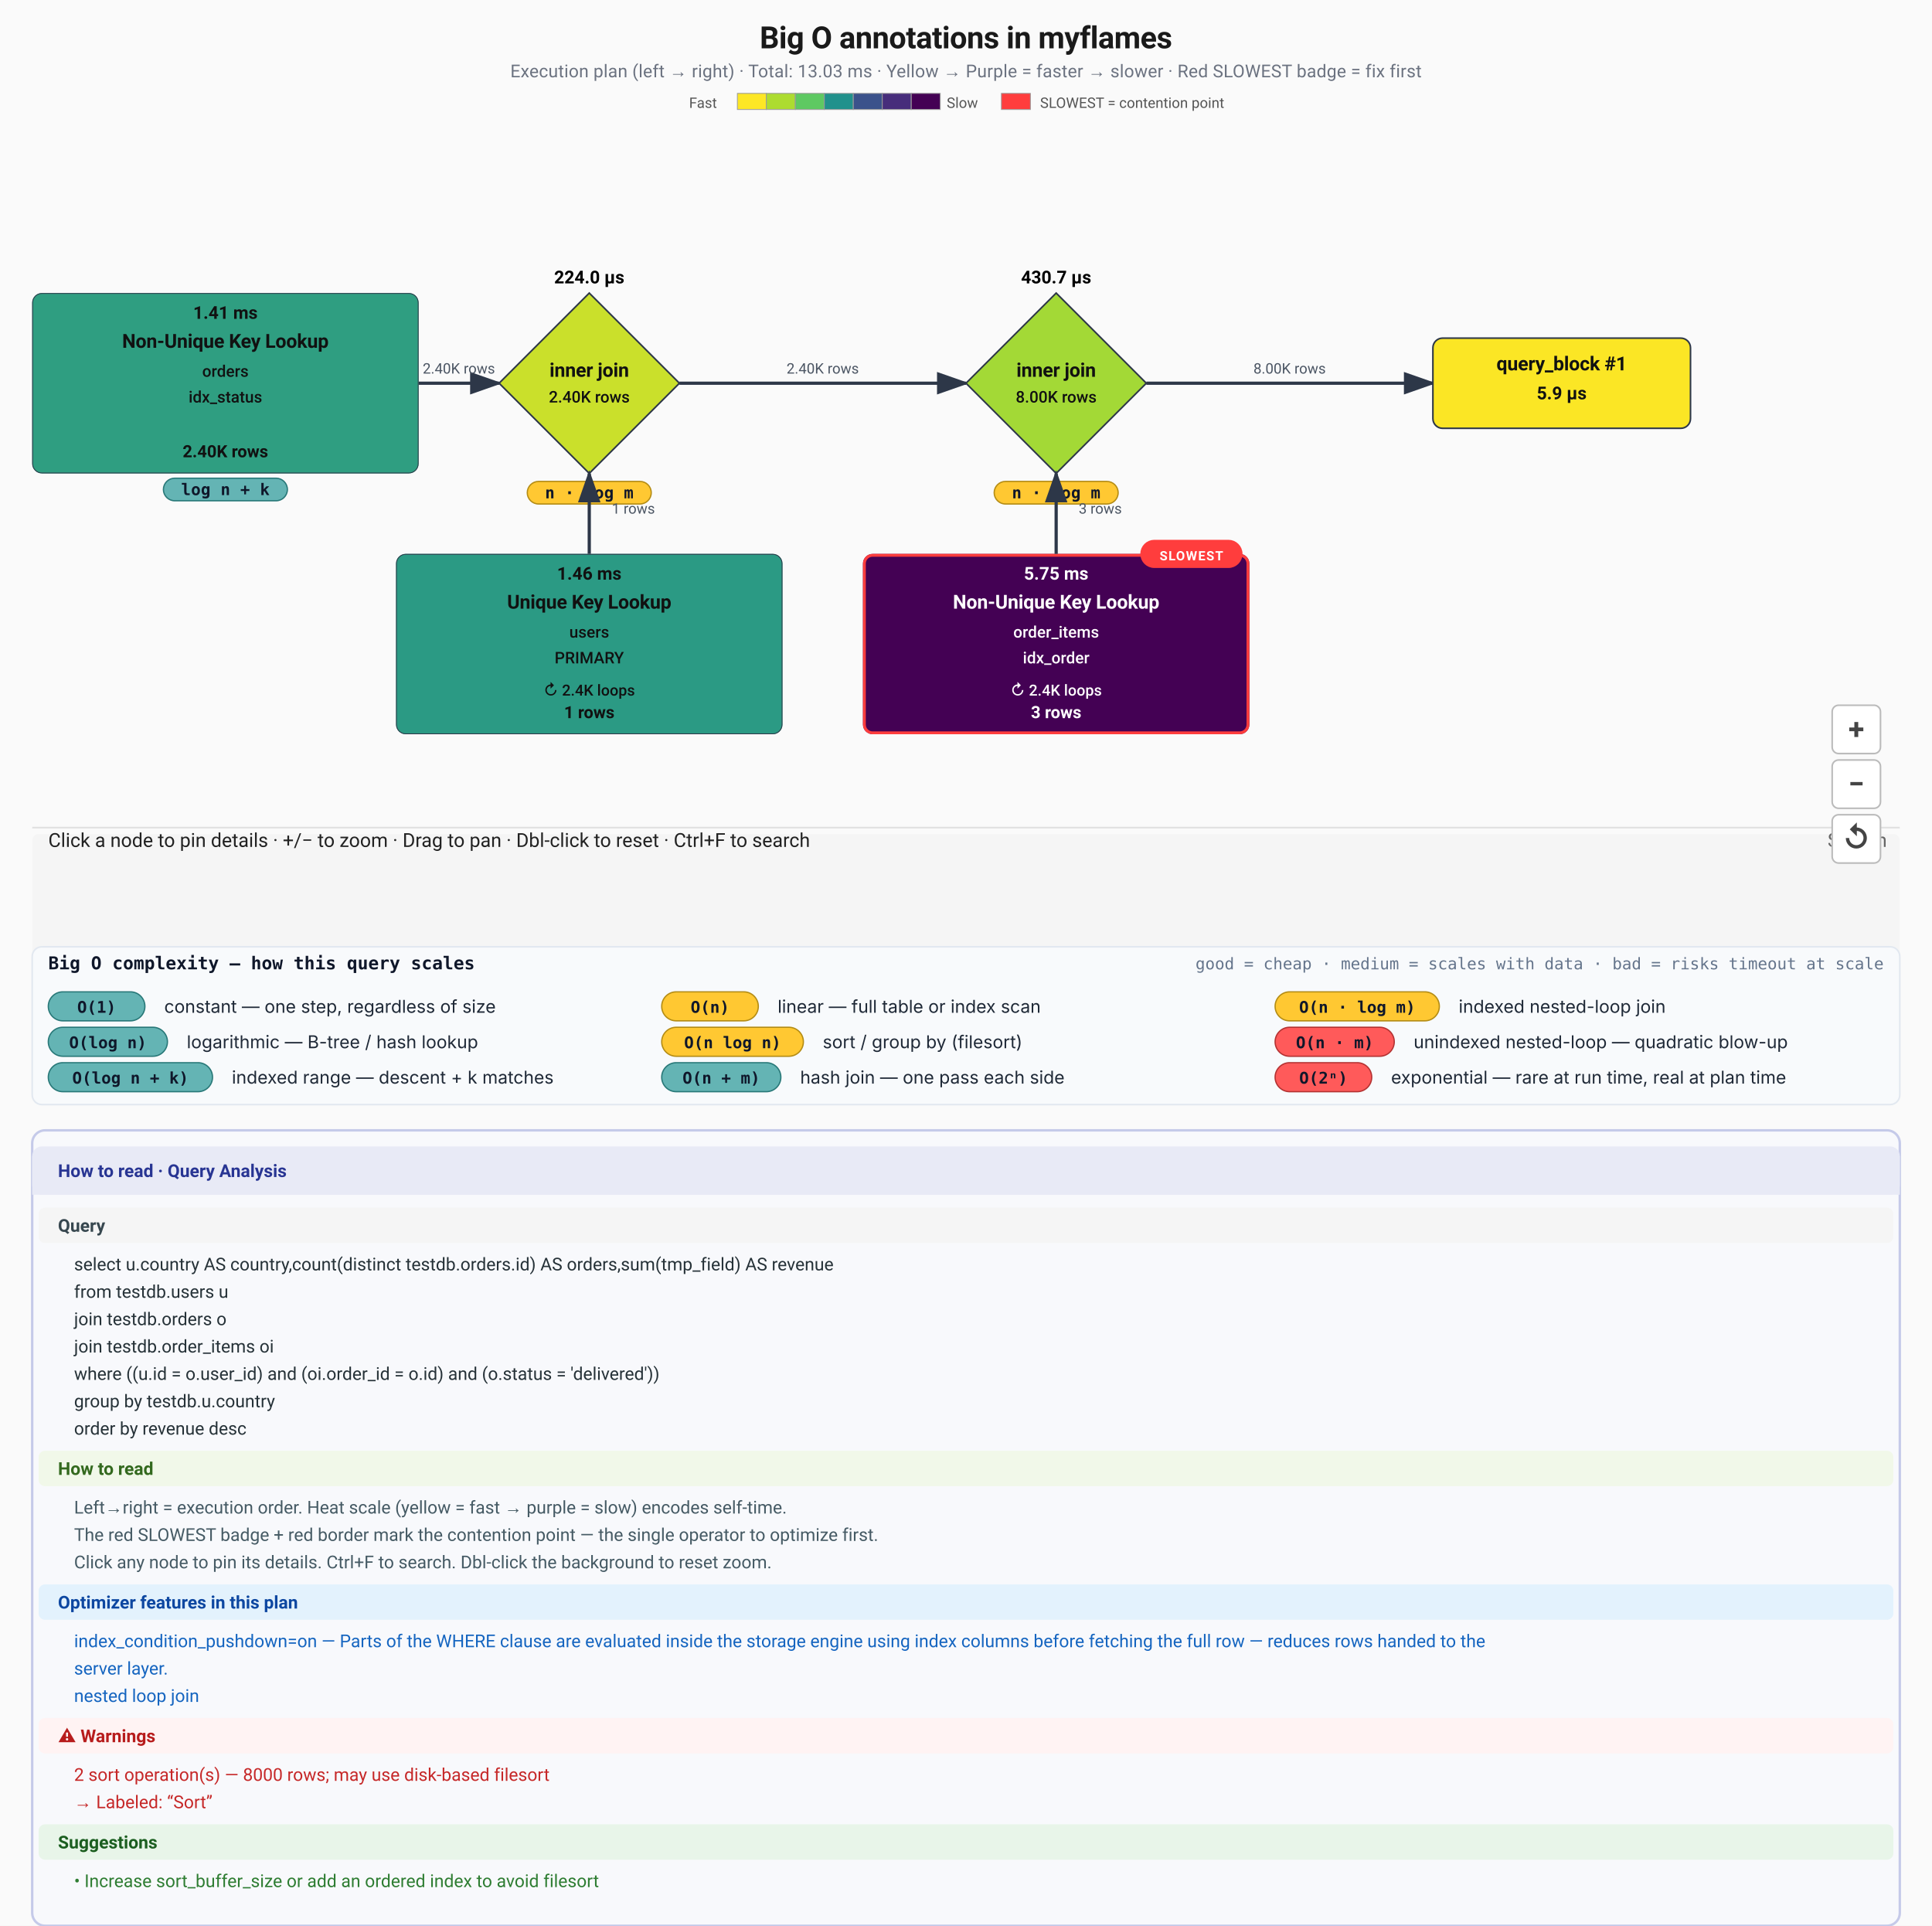
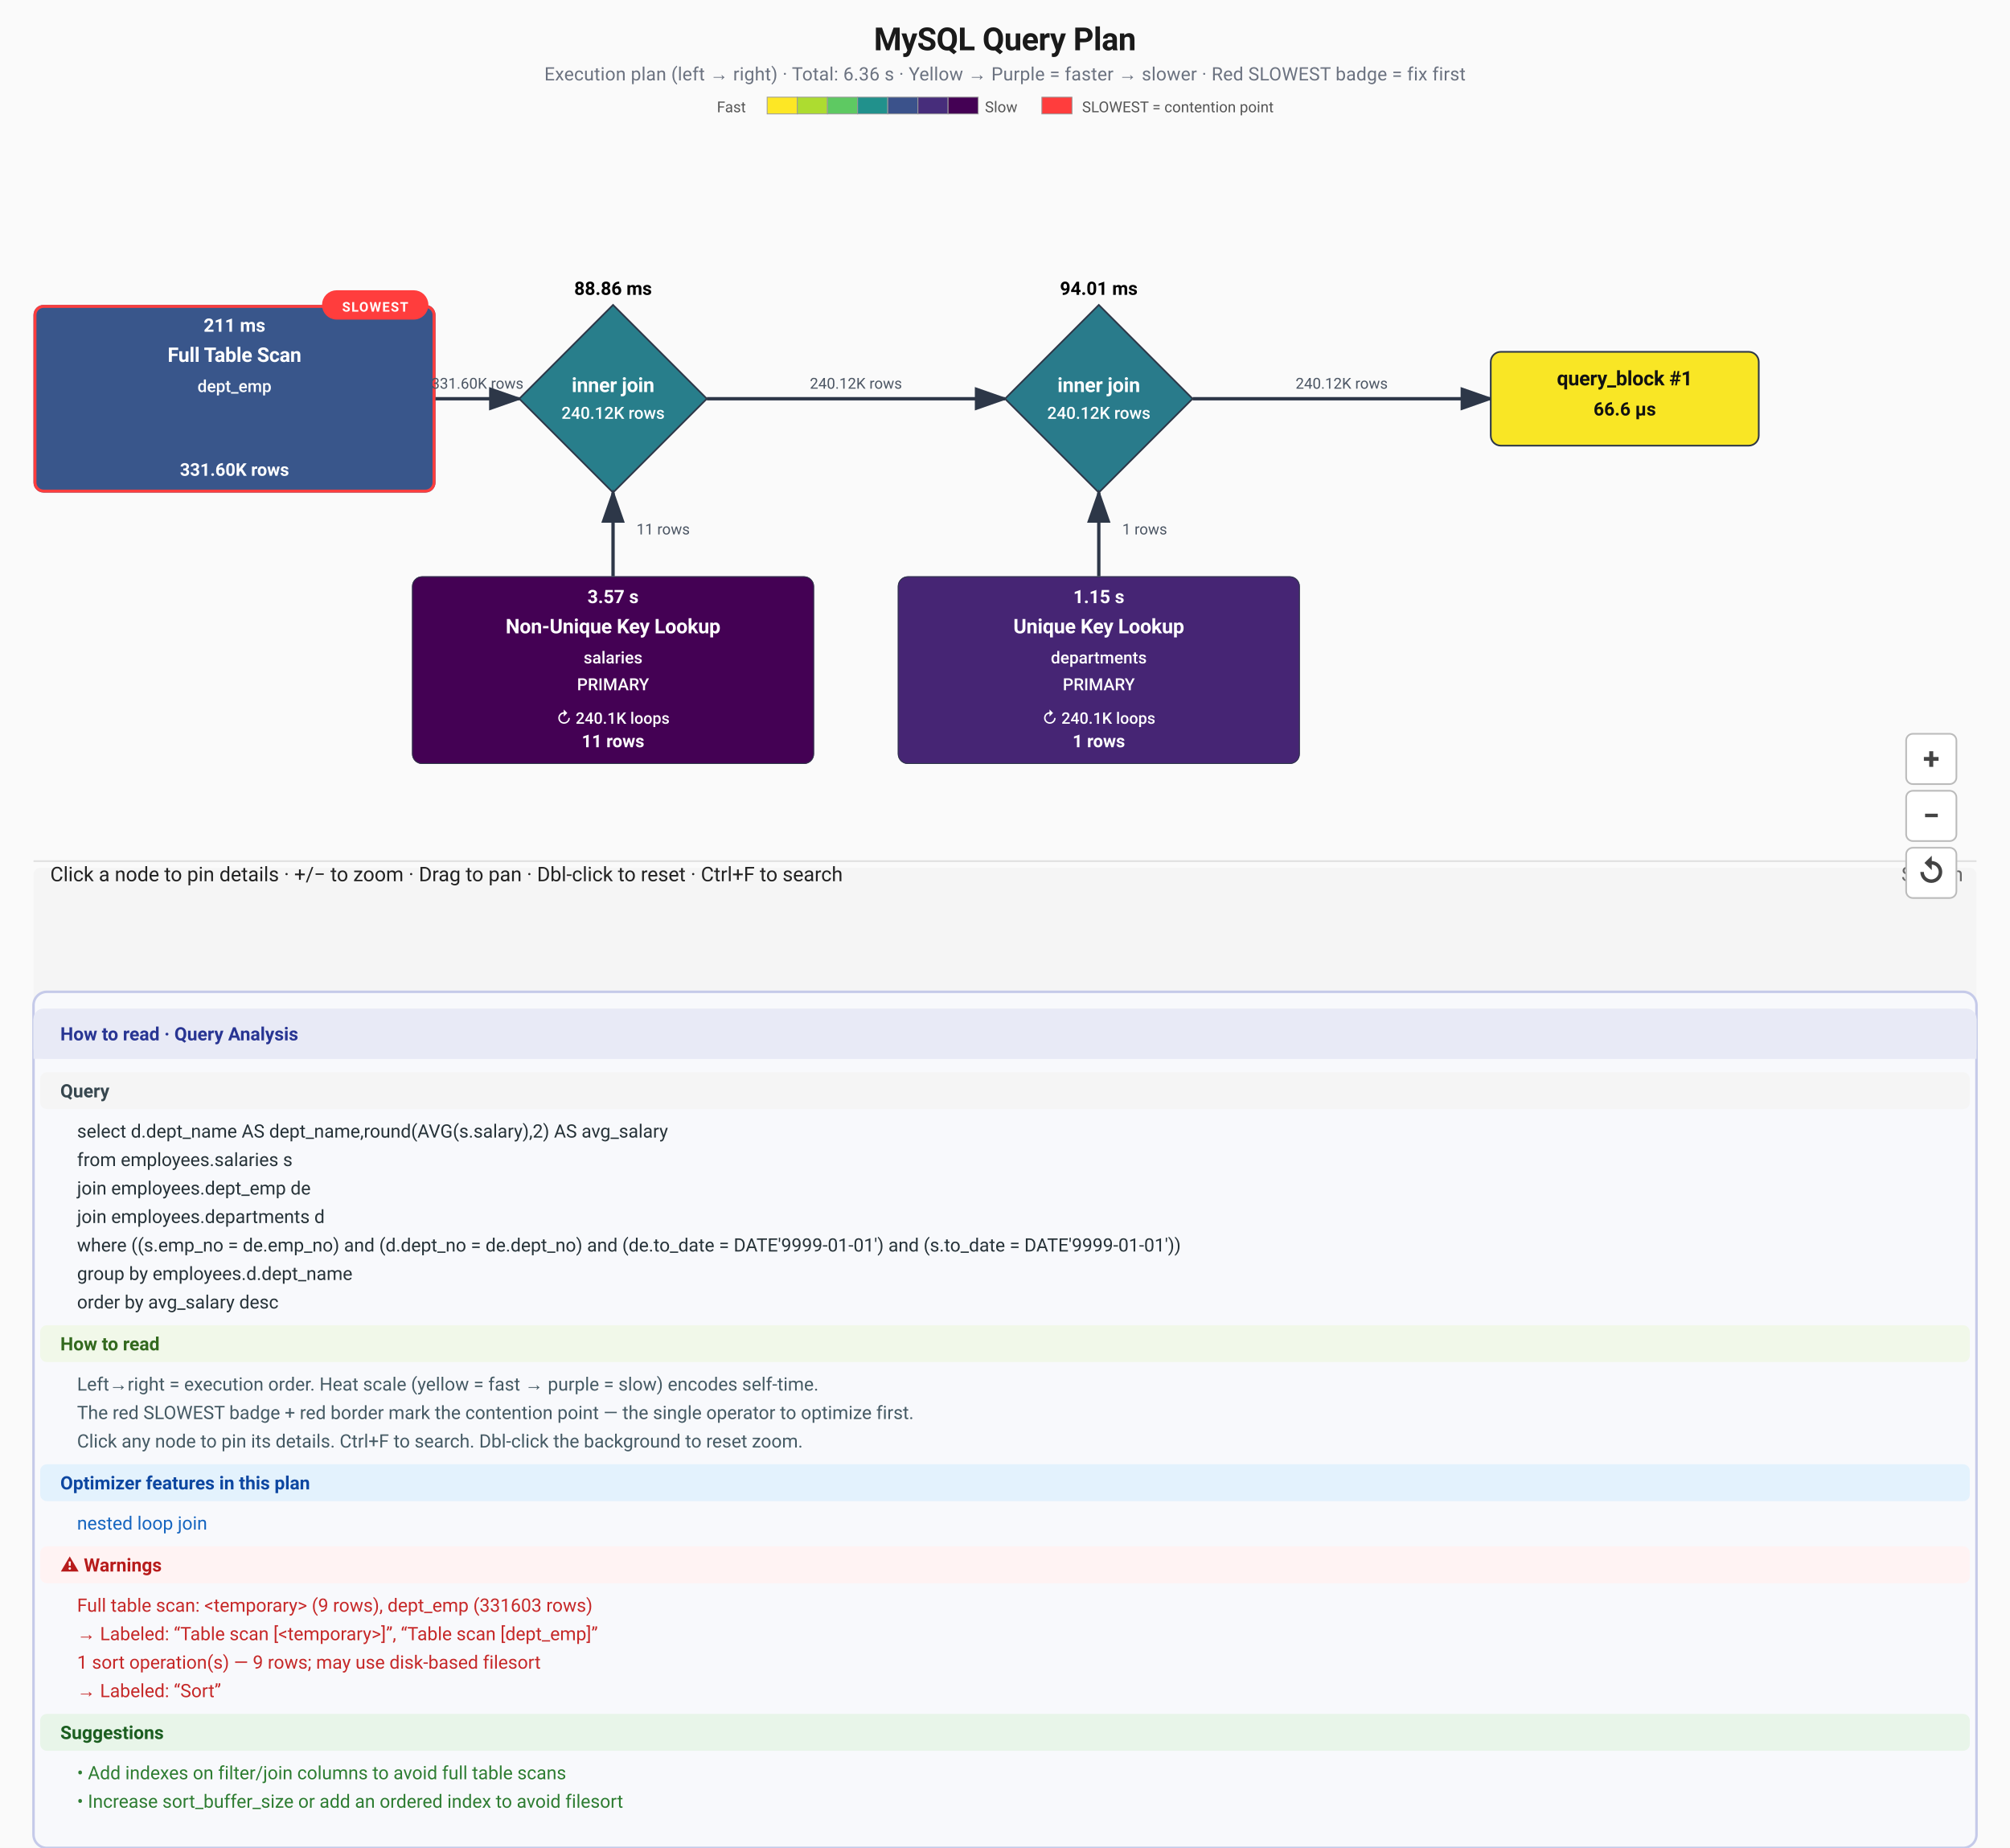
- <svg xmlns="http://www.w3.org/2000/svg" version="1.1" width="1200" height="1196" viewBox="0 0 1200 1196" style="max-width: 100%; height: auto;">
+ <svg xmlns="http://www.w3.org/2000/svg" version="1.1" width="1200" height="1103" viewBox="0 0 1200 1103" style="max-width: 100%; height: auto;">
  <defs>
    <marker id="arrowhead" markerWidth="10" markerHeight="7" refX="9" refY="3.5" orient="auto">
      <polygon points="0 0, 10 3.5, 0 7" fill="#2d3748" />
    </marker>
    <clipPath id="diagram-clip">
      <rect x="0" y="0" width="1200" height="584" />
    </clipPath>
  </defs>
  <style>
  text { font-family: -apple-system, BlinkMacSystemFont, "Segoe UI", Roboto, "Helvetica Neue", Arial, sans-serif; font-size: 11px; -webkit-font-smoothing: antialiased; }
  .title { font-size: 19px; font-weight: 650; letter-spacing: -0.2px; fill: #1a1a1a; }
  .subtitle { font-size: 11px; fill: #6b7280; letter-spacing: 0.1px; }
  .cost { font-size: 11px; font-weight: 600; }
  .node-label { font-weight: 700; font-size: 12px; letter-spacing: -0.1px; }
  .node-sublabel { font-size: 10px; font-weight: 500; }
  .row-count { font-size: 10.5px; font-weight: 600; }
  .arrow-label { font-size: 9px; fill: #4b5563; }
  .legend-label { font-size: 9px; fill: #555; }
  .diagram-node { cursor: pointer; }
  .diagram-node:hover rect, .diagram-node:hover polygon { stroke-width: 2.5; }
  .badge-covering { font-size: 8px; fill: #1b5e20; font-weight: bold; }
-   .complexity-chip { pointer-events: none; }
-   .complexity-chip-text { font-size: 10px; font-weight: 700; fill: #0f172a; letter-spacing: 0.1px; font-family: ui-monospace, SFMono-Regular, Menlo, Monaco, Consolas, monospace; }
  .loops-line { font-size: 9.5px; font-weight: 500; }
  .details-line { font-size: 12px; fill: #222; user-select: text; -webkit-user-select: text; cursor: text; }
  .details-line.dim { fill: #999; }
  #search { font-size: 12px; fill: #666; cursor: pointer; }
  #search:hover { fill: #000; }
  .diagram-node.dim { opacity: 0.25; }
  .diagram-node.hotspot rect, .diagram-node.hotspot polygon { stroke: #ff3d3d; stroke-width: 3.5; }
  .diagram-node.pinned rect, .diagram-node.pinned polygon { stroke: #e600e6 !important; stroke-width: 3; }
  .hotspot-badge rect { fill: #ff3d3d; }
  .hotspot-badge text { fill: #fff; font-size: 8px; font-weight: 700; letter-spacing: 0.6px; }
  .zoom-controls { cursor: pointer; }
  .zoom-btn rect { fill: #fff; stroke: #bbb; stroke-width: 1; rx: 4; }
  .zoom-btn:hover rect { fill: #f0f0f0; stroke: #888; }
  .zoom-btn text { font-size: 18px; font-weight: bold; fill: #444; user-select: none; pointer-events: none; }
  .zoom-btn:hover text { fill: #111; }
</style>
  <rect width="100%" height="100%" fill="#fafafa" />
-   <text x="600.0" y="30" text-anchor="middle" class="title">Big O annotations in myflames</text>
-   <text x="600.0" y="48" text-anchor="middle" class="subtitle">Execution plan (left → right)  ·  Total: 13.03 ms  ·  Yellow → Purple = faster → slower  ·  Red SLOWEST badge = fix first</text>
+   <text x="600.0" y="30" text-anchor="middle" class="title">MySQL Query Plan</text>
+   <text x="600.0" y="48" text-anchor="middle" class="subtitle">Execution plan (left → right)  ·  Total: 6.36 s  ·  Yellow → Purple = faster → slower  ·  Red SLOWEST badge = fix first</text>
  <g id="diagram-legend">
    <text x="428.0" y="67" class="legend-label">Fast</text>
    <rect x="458.0" y="58" width="18" height="10" fill="#fde725" stroke="#999" stroke-width="0.5" />
    <rect x="476.0" y="58" width="18" height="10" fill="#addc30" stroke="#999" stroke-width="0.5" />
    <rect x="494.0" y="58" width="18" height="10" fill="#5ec962" stroke="#999" stroke-width="0.5" />
    <rect x="512.0" y="58" width="18" height="10" fill="#21918c" stroke="#999" stroke-width="0.5" />
    <rect x="530.0" y="58" width="18" height="10" fill="#3b528b" stroke="#999" stroke-width="0.5" />
    <rect x="548.0" y="58" width="18" height="10" fill="#472d7b" stroke="#999" stroke-width="0.5" />
    <rect x="566.0" y="58" width="18" height="10" fill="#440154" stroke="#999" stroke-width="0.5" />
    <text x="588.0" y="67" class="legend-label">Slow</text>
    <rect x="622.0" y="58" width="18" height="10" fill="#ff3d3d" stroke="#999" stroke-width="0.5" />
    <text x="646.0" y="67" class="legend-label">SLOWEST = contention point</text>
  </g>
  <line x1="20" y1="514" x2="1180" y2="514" stroke="#e0e0e0" stroke-width="1" />
  <rect x="20" y="518" width="1160" height="112" fill="#f5f5f5" rx="4" />
  <text id="search" x="1172" y="526" text-anchor="end">Search</text>
  <text id="details-l0" x="30" y="526" text-anchor="start" class="details-line">Click a node to pin details  ·  +/− to zoom  ·  Drag to pan  ·  Dbl-click to reset  ·  Ctrl+F to search</text>
  <text id="details-l1" x="30" y="542" text-anchor="start" class="details-line" />
  <text id="details-l2" x="30" y="558" text-anchor="start" class="details-line" />
  <text id="details-l3" x="30" y="574" text-anchor="start" class="details-line" />
  <text id="details-l4" x="30" y="590" text-anchor="start" class="details-line" />
  <text id="details-l5" x="30" y="606" text-anchor="start" class="details-line" />
  <g id="diagram-content" clip-path="url(#diagram-clip)">
-     <g class="diagram-node" data-info="Index lookup on o using idx_status (status='delivered'), with index co…  ·  Total: 1.41 ms  ·  Cost: 264.00  ·  Rows: 2.40K  ·  Loops: 1  ·  Table: orders  ·  Index: idx_status  ·  Est.rows: 2400  ·  Covering: no  ·  Complexity: O(log n + k)  ·  Index lookup (ref): one B+tree descent then a sequential walk over k matching index entries. k = matching rows for th…" data-teach-index="4">
+     <g class="diagram-node hotspot" data-info="Table scan on de  ·  Total: 211 ms  ·  Cost: 33298.55  ·  Rows: 331.60K  ·  Loops: 1  ·  Table: dept_emp  ·  Est.rows: 331143  ·  ⚠ In Query Analysis: Full table scan: &lt;temporary&gt; (9 rows), dept_emp (331603 rows)" data-analysis-msg="Full table scan: &lt;temporary&gt; (9 rows), dept_emp (331603 rows)" data-teach-index="5">
      <defs>
        <clipPath id="clipbox-0">
          <rect x="20" y="182" width="240" height="112" rx="6" ry="6" />
        </clipPath>
      </defs>
      <g clip-path="url(#clipbox-0)">
-         <rect x="20" y="182" width="240" height="112" fill="#2f9e81" stroke="#2d3748" stroke-width="1" rx="6" ry="6" />
-         <text x="140.0" y="198" text-anchor="middle" class="cost" fill="#111111">1.41 ms</text>
-         <text x="140.0" y="216" text-anchor="middle" class="node-label" fill="#111111">Non-Unique Key Lookup</text>
-         <text x="140.0" y="234" text-anchor="middle" class="node-sublabel" fill="#111111">orders</text>
-         <text x="140.0" y="250" text-anchor="middle" class="node-sublabel" fill="#111111">idx_status</text>
-         <text x="140.0" y="284" text-anchor="middle" class="row-count" fill="#111111">2.40K rows</text>
+         <rect x="20" y="182" width="240" height="112" fill="#39568b" stroke="#2d3748" stroke-width="1" rx="6" ry="6" />
+         <text x="140.0" y="198" text-anchor="middle" class="cost" fill="#ffffff">211 ms</text>
+         <text x="140.0" y="216" text-anchor="middle" class="node-label" fill="#ffffff">Full Table Scan</text>
+         <text x="140.0" y="234" text-anchor="middle" class="node-sublabel" fill="#ffffff">dept_emp</text>
+         <text x="140.0" y="284" text-anchor="middle" class="row-count" fill="#ffffff">331.60K rows</text>
      </g>
-       <g class="complexity-chip" data-big-o="O(log n + k)">
-         <rect x="101.5" y="297.0" width="77" height="14" rx="7" ry="7" fill="rgb(100,180,180)" stroke="rgb(40,120,120)" stroke-width="0.8" />
-         <text x="140.0" y="307.5" text-anchor="middle" class="complexity-chip-text">log n + k</text>
+       <g class="hotspot-badge">
+         <rect x="194" y="175.0" width="60" height="14" rx="7" ry="7" />
+         <text x="224.0" y="186.0" text-anchor="middle">SLOWEST</text>
      </g>
    </g>
    <line x1="260" y1="238.0" x2="310" y2="238.0" stroke="#2d3748" stroke-width="2" marker-end="url(#arrowhead)" />
-     <text x="285.0" y="232.0" text-anchor="middle" class="arrow-label">2.40K rows</text>
-     <g class="diagram-node" data-info="Nested loop inner join  ·  Total: 3.09 ms  ·  Self: 224.0 µs  ·  Cost: 1104.00  ·  Rows: 2.40K  ·  Loops: 1  ·  Est.rows: 2400  ·  Complexity: O(n · log m)  ·  Indexed nested loop: each outer row probes the inner table via an index descent." data-teach-index="3">
-       <text x="366" y="176.0" text-anchor="middle" class="cost">224.0 µs</text>
-       <polygon points="366,182.0 422,238.0 366,294.0 310,238.0" fill="#cae02b" stroke="#2d3748" stroke-width="1" />
-       <text x="366" y="234.0" text-anchor="middle" class="node-label" fill="#111111">inner join</text>
-       <text x="366" y="250.0" text-anchor="middle" class="node-sublabel" fill="#111111">2.40K rows</text>
-       <g class="complexity-chip" data-big-o="O(n · log m)">
-         <rect x="327.5" y="299.0" width="77" height="14" rx="7" ry="7" fill="rgb(255,200,50)" stroke="rgb(180,140,20)" stroke-width="0.8" />
-         <text x="366.0" y="309.5" text-anchor="middle" class="complexity-chip-text">n · log m</text>
-       </g>
+     <text x="285.0" y="232.0" text-anchor="middle" class="arrow-label">331.60K rows</text>
+     <g class="diagram-node" data-info="Nested loop inner join  ·  Total: 4.38 s  ·  Self: 88.86 ms  ·  Cost: 49571.30  ·  Rows: 240.12K  ·  Loops: 1  ·  Est.rows: 3311" data-teach-index="3">
+       <text x="366" y="176.0" text-anchor="middle" class="cost">88.86 ms</text>
+       <polygon points="366,182.0 422,238.0 366,294.0 310,238.0" fill="#287e8b" stroke="#2d3748" stroke-width="1" />
+       <text x="366" y="234.0" text-anchor="middle" class="node-label" fill="#ffffff">inner join</text>
+       <text x="366" y="250.0" text-anchor="middle" class="node-sublabel" fill="#ffffff">240.12K rows</text>
    </g>
-     <g class="diagram-node" data-info="Ran 2.4K times (e.g. inner side of nested loop).  ·  —  ·  Single-row index lookup on u using PRIMARY (id=o.user_id)  ·  Total: 1.46 ms  ·  Cost: 0.25  ·  Rows: 1  ·  Loops: 2400  ·  Table: users  ·  Index: PRIMARY  ·  Est.rows: 1  ·  Covering: no  ·  Complexity: O(log n)  ·  Unique-key lookup (eq_ref): one B+tree descent into the inner table per outer row — as fast as MySQL can get." data-teach-index="5">
+     <g class="diagram-node" data-info="Ran 240.1K times (e.g. inner side of nested loop).  ·  —  ·  Index lookup on s using PRIMARY (emp_no=de.emp_no)  ·  Total: 3.57 s  ·  Cost: 0.39  ·  Rows: 11  ·  Loops: 240124  ·  Table: salaries  ·  Index: PRIMARY  ·  Est.rows: 1  ·  Covering: no" data-teach-index="7">
      <defs>
        <clipPath id="clipbox-1">
          <rect x="246.0" y="344" width="240" height="112" rx="6" ry="6" />
        </clipPath>
      </defs>
      <g clip-path="url(#clipbox-1)">
-         <rect x="246.0" y="344" width="240" height="112" fill="#2b9a84" stroke="#2d3748" stroke-width="1" rx="6" ry="6" />
-         <text x="366.0" y="360" text-anchor="middle" class="cost" fill="#111111">1.46 ms</text>
-         <text x="366.0" y="378" text-anchor="middle" class="node-label" fill="#111111">Unique Key Lookup</text>
-         <text x="366.0" y="396" text-anchor="middle" class="node-sublabel" fill="#111111">users</text>
-         <text x="366.0" y="412" text-anchor="middle" class="node-sublabel" fill="#111111">PRIMARY</text>
-         <text x="366.0" y="432" text-anchor="middle" class="loops-line" fill="#111111">↻ 2.4K loops</text>
-         <text x="366.0" y="446" text-anchor="middle" class="row-count" fill="#111111">1 rows</text>
+         <rect x="246.0" y="344" width="240" height="112" fill="#440154" stroke="#2d3748" stroke-width="1" rx="6" ry="6" />
+         <text x="366.0" y="360" text-anchor="middle" class="cost" fill="#ffffff">3.57 s</text>
+         <text x="366.0" y="378" text-anchor="middle" class="node-label" fill="#ffffff">Non-Unique Key Lookup</text>
+         <text x="366.0" y="396" text-anchor="middle" class="node-sublabel" fill="#ffffff">salaries</text>
+         <text x="366.0" y="412" text-anchor="middle" class="node-sublabel" fill="#ffffff">PRIMARY</text>
+         <text x="366.0" y="432" text-anchor="middle" class="loops-line" fill="#ffffff">↻ 240.1K loops</text>
+         <text x="366.0" y="446" text-anchor="middle" class="row-count" fill="#ffffff">11 rows</text>
      </g>
    </g>
    <line x1="366" y1="344" x2="366" y2="294.0" stroke="#2d3748" stroke-width="2" marker-end="url(#arrowhead)" />
-     <text x="380" y="319.0" text-anchor="start" class="arrow-label">1 rows</text>
+     <text x="380" y="319.0" text-anchor="start" class="arrow-label">11 rows</text>
    <line x1="422" y1="238.0" x2="600" y2="238.0" stroke="#2d3748" stroke-width="2" marker-end="url(#arrowhead)" />
-     <text x="511.0" y="232.0" text-anchor="middle" class="arrow-label">2.40K rows</text>
-     <g class="diagram-node" data-info="Nested loop inner join  ·  Total: 9.27 ms  ·  Self: 430.7 µs  ·  Cost: 9618.03  ·  Rows: 8.00K  ·  Loops: 1  ·  Est.rows: 24326  ·  Complexity: O(n · log m)  ·  Indexed nested loop: each outer row probes the inner table via an index descent." data-teach-index="2">
-       <text x="656" y="176.0" text-anchor="middle" class="cost">430.7 µs</text>
-       <polygon points="656,182.0 712,238.0 656,294.0 600,238.0" fill="#a3d936" stroke="#2d3748" stroke-width="1" />
-       <text x="656" y="234.0" text-anchor="middle" class="node-label" fill="#111111">inner join</text>
-       <text x="656" y="250.0" text-anchor="middle" class="node-sublabel" fill="#111111">8.00K rows</text>
-       <g class="complexity-chip" data-big-o="O(n · log m)">
-         <rect x="617.5" y="299.0" width="77" height="14" rx="7" ry="7" fill="rgb(255,200,50)" stroke="rgb(180,140,20)" stroke-width="0.8" />
-         <text x="656.0" y="309.5" text-anchor="middle" class="complexity-chip-text">n · log m</text>
-       </g>
+     <text x="511.0" y="232.0" text-anchor="middle" class="arrow-label">240.12K rows</text>
+     <g class="diagram-node" data-info="Nested loop inner join  ·  Total: 5.62 s  ·  Self: 94.01 ms  ·  Cost: 53213.88  ·  Rows: 240.12K  ·  Loops: 1  ·  Est.rows: 3311" data-teach-index="3">
+       <text x="656" y="176.0" text-anchor="middle" class="cost">94.01 ms</text>
+       <polygon points="656,182.0 712,238.0 656,294.0 600,238.0" fill="#297b8b" stroke="#2d3748" stroke-width="1" />
+       <text x="656" y="234.0" text-anchor="middle" class="node-label" fill="#ffffff">inner join</text>
+       <text x="656" y="250.0" text-anchor="middle" class="node-sublabel" fill="#ffffff">240.12K rows</text>
    </g>
-     <g class="diagram-node hotspot" data-info="Ran 2.4K times (e.g. inner side of nested loop).  ·  —  ·  Index lookup on oi using idx_order (order_id=o.id)  ·  Total: 5.75 ms  ·  Cost: 2.53  ·  Rows: 3  ·  Loops: 2400  ·  Table: order_items  ·  Index: idx_order  ·  Est.rows: 10  ·  Covering: no  ·  Complexity: O(log n + k)  ·  Index lookup (ref): one B+tree descent then a sequential walk over k matching index entries. k = matching rows for th…" data-teach-index="6">
+     <g class="diagram-node" data-info="Ran 240.1K times (e.g. inner side of nested loop).  ·  —  ·  Single-row index lookup on d using PRIMARY (dept_no=de.dept_no)  ·  Total: 1.15 s  ·  Cost: 1.00  ·  Rows: 1  ·  Loops: 240124  ·  Table: departments  ·  Index: PRIMARY  ·  Est.rows: 1  ·  Covering: no" data-teach-index="8">
      <defs>
        <clipPath id="clipbox-2">
          <rect x="536.0" y="344" width="240" height="112" rx="6" ry="6" />
        </clipPath>
      </defs>
      <g clip-path="url(#clipbox-2)">
-         <rect x="536.0" y="344" width="240" height="112" fill="#440154" stroke="#2d3748" stroke-width="1" rx="6" ry="6" />
-         <text x="656.0" y="360" text-anchor="middle" class="cost" fill="#ffffff">5.75 ms</text>
-         <text x="656.0" y="378" text-anchor="middle" class="node-label" fill="#ffffff">Non-Unique Key Lookup</text>
-         <text x="656.0" y="396" text-anchor="middle" class="node-sublabel" fill="#ffffff">order_items</text>
-         <text x="656.0" y="412" text-anchor="middle" class="node-sublabel" fill="#ffffff">idx_order</text>
-         <text x="656.0" y="432" text-anchor="middle" class="loops-line" fill="#ffffff">↻ 2.4K loops</text>
-         <text x="656.0" y="446" text-anchor="middle" class="row-count" fill="#ffffff">3 rows</text>
-       </g>
-       <g class="hotspot-badge">
-         <rect x="710.0" y="337.0" width="60" height="14" rx="7" ry="7" />
-         <text x="740.0" y="348.0" text-anchor="middle">SLOWEST</text>
+         <rect x="536.0" y="344" width="240" height="112" fill="#462574" stroke="#2d3748" stroke-width="1" rx="6" ry="6" />
+         <text x="656.0" y="360" text-anchor="middle" class="cost" fill="#ffffff">1.15 s</text>
+         <text x="656.0" y="378" text-anchor="middle" class="node-label" fill="#ffffff">Unique Key Lookup</text>
+         <text x="656.0" y="396" text-anchor="middle" class="node-sublabel" fill="#ffffff">departments</text>
+         <text x="656.0" y="412" text-anchor="middle" class="node-sublabel" fill="#ffffff">PRIMARY</text>
+         <text x="656.0" y="432" text-anchor="middle" class="loops-line" fill="#ffffff">↻ 240.1K loops</text>
+         <text x="656.0" y="446" text-anchor="middle" class="row-count" fill="#ffffff">1 rows</text>
      </g>
    </g>
    <line x1="656" y1="344" x2="656" y2="294.0" stroke="#2d3748" stroke-width="2" marker-end="url(#arrowhead)" />
-     <text x="670" y="319.0" text-anchor="start" class="arrow-label">3 rows</text>
+     <text x="670" y="319.0" text-anchor="start" class="arrow-label">1 rows</text>
    <line x1="712" y1="238.0" x2="890" y2="238.0" stroke="#2d3748" stroke-width="2" marker-end="url(#arrowhead)" />
-     <text x="801.0" y="232.0" text-anchor="middle" class="arrow-label">8.00K rows</text>
-     <g class="diagram-node" data-info="Total: 13.03 ms">
-       <rect x="890" y="210.0" width="160" height="56" fill="#fbe625" stroke="#2d3748" stroke-width="1" rx="6" />
+     <text x="801.0" y="232.0" text-anchor="middle" class="arrow-label">240.12K rows</text>
+     <g class="diagram-node" data-info="Total: 6.36 s">
+       <rect x="890" y="210.0" width="160" height="56" fill="#f9e625" stroke="#2d3748" stroke-width="1" rx="6" />
      <text x="970.0" y="230.0" text-anchor="middle" class="node-label" fill="#111111">query_block #1</text>
-       <text x="970.0" y="248.0" text-anchor="middle" class="cost" fill="#111111">5.9 µs</text>
+       <text x="970.0" y="248.0" text-anchor="middle" class="cost" fill="#111111">66.6 µs</text>
    </g>
  </g>
  <g class="zoom-controls">
    <g class="zoom-btn" id="zoom-in">
      <rect x="1138" y="438" width="30" height="30" />
      <text x="1153.0" y="459.0" text-anchor="middle">+</text>
    </g>
    <g class="zoom-btn" id="zoom-out">
      <rect x="1138" y="472" width="30" height="30" />
      <text x="1153.0" y="493.0" text-anchor="middle">−</text>
    </g>
    <g class="zoom-btn" id="zoom-reset">
      <rect x="1138" y="506" width="30" height="30" />
      <text x="1153.0" y="527.0" text-anchor="middle">↺</text>
    </g>
  </g>
-   <g class="complexity-legend" aria-label="Big O complexity legend">
-     <rect x="20" y="588" width="1160" height="98" rx="6" ry="6" fill="#f8fafc" stroke="#e2e8f0" stroke-width="1" />
-     <text x="30" y="602" style="font: 600 11px ui-monospace, SFMono-Regular, Menlo, monospace; fill:#0f172a;">Big O complexity — how this query scales</text>
-     <text x="1170" y="602" text-anchor="end" style="font: 10px ui-monospace, Menlo, monospace; fill:#64748b;">good = cheap  ·  medium = scales with data  ·  bad = risks timeout at scale</text>
-     <rect x="30" y="616" width="60" height="18" rx="9" ry="9" fill="rgb(100,180,180)" stroke="rgb(40,120,120)" stroke-width="0.8" />
-     <text x="60.0" y="629" text-anchor="middle" style="font: 700 10px ui-monospace, Menlo, monospace; fill:#0f172a;">O(1)</text>
-     <text x="102" y="629" style="font: 11px ui-sans-serif, -apple-system, BlinkMacSystemFont, 'Segoe UI', sans-serif; fill:#1f2937;">constant — one step, regardless of size</text>
-     <rect x="30" y="638" width="74" height="18" rx="9" ry="9" fill="rgb(100,180,180)" stroke="rgb(40,120,120)" stroke-width="0.8" />
-     <text x="67.0" y="651" text-anchor="middle" style="font: 700 10px ui-monospace, Menlo, monospace; fill:#0f172a;">O(log n)</text>
-     <text x="116" y="651" style="font: 11px ui-sans-serif, -apple-system, BlinkMacSystemFont, 'Segoe UI', sans-serif; fill:#1f2937;">logarithmic — B-tree / hash lookup</text>
-     <rect x="30" y="660" width="102" height="18" rx="9" ry="9" fill="rgb(100,180,180)" stroke="rgb(40,120,120)" stroke-width="0.8" />
-     <text x="81.0" y="673" text-anchor="middle" style="font: 700 10px ui-monospace, Menlo, monospace; fill:#0f172a;">O(log n + k)</text>
-     <text x="144" y="673" style="font: 11px ui-sans-serif, -apple-system, BlinkMacSystemFont, 'Segoe UI', sans-serif; fill:#1f2937;">indexed range — descent + k matches</text>
-     <rect x="411" y="616" width="60" height="18" rx="9" ry="9" fill="rgb(255,200,50)" stroke="rgb(180,140,20)" stroke-width="0.8" />
-     <text x="441.0" y="629" text-anchor="middle" style="font: 700 10px ui-monospace, Menlo, monospace; fill:#0f172a;">O(n)</text>
-     <text x="483" y="629" style="font: 11px ui-sans-serif, -apple-system, BlinkMacSystemFont, 'Segoe UI', sans-serif; fill:#1f2937;">linear — full table or index scan</text>
-     <rect x="411" y="638" width="88" height="18" rx="9" ry="9" fill="rgb(255,200,50)" stroke="rgb(180,140,20)" stroke-width="0.8" />
-     <text x="455.0" y="651" text-anchor="middle" style="font: 700 10px ui-monospace, Menlo, monospace; fill:#0f172a;">O(n log n)</text>
-     <text x="511" y="651" style="font: 11px ui-sans-serif, -apple-system, BlinkMacSystemFont, 'Segoe UI', sans-serif; fill:#1f2937;">sort / group by (filesort)</text>
-     <rect x="411" y="660" width="74" height="18" rx="9" ry="9" fill="rgb(100,180,180)" stroke="rgb(40,120,120)" stroke-width="0.8" />
-     <text x="448.0" y="673" text-anchor="middle" style="font: 700 10px ui-monospace, Menlo, monospace; fill:#0f172a;">O(n + m)</text>
-     <text x="497" y="673" style="font: 11px ui-sans-serif, -apple-system, BlinkMacSystemFont, 'Segoe UI', sans-serif; fill:#1f2937;">hash join — one pass each side</text>
-     <rect x="792" y="616" width="102" height="18" rx="9" ry="9" fill="rgb(255,200,50)" stroke="rgb(180,140,20)" stroke-width="0.8" />
-     <text x="843.0" y="629" text-anchor="middle" style="font: 700 10px ui-monospace, Menlo, monospace; fill:#0f172a;">O(n · log m)</text>
-     <text x="906" y="629" style="font: 11px ui-sans-serif, -apple-system, BlinkMacSystemFont, 'Segoe UI', sans-serif; fill:#1f2937;">indexed nested-loop join</text>
-     <rect x="792" y="638" width="74" height="18" rx="9" ry="9" fill="rgb(255,90,90)" stroke="rgb(180,50,50)" stroke-width="0.8" />
-     <text x="829.0" y="651" text-anchor="middle" style="font: 700 10px ui-monospace, Menlo, monospace; fill:#0f172a;">O(n · m)</text>
-     <text x="878" y="651" style="font: 11px ui-sans-serif, -apple-system, BlinkMacSystemFont, 'Segoe UI', sans-serif; fill:#1f2937;">unindexed nested-loop — quadratic blow-up</text>
-     <rect x="792" y="660" width="60" height="18" rx="9" ry="9" fill="rgb(255,90,90)" stroke="rgb(180,50,50)" stroke-width="0.8" />
-     <text x="822.0" y="673" text-anchor="middle" style="font: 700 10px ui-monospace, Menlo, monospace; fill:#0f172a;">O(2ⁿ)</text>
-     <text x="864" y="673" style="font: 11px ui-sans-serif, -apple-system, BlinkMacSystemFont, 'Segoe UI', sans-serif; fill:#1f2937;">exponential — rare at run time, real at plan time</text>
-   </g>
-   <rect x="20" y="702" width="1160" height="494" fill="#f8f9fc" stroke="#c5cae9" stroke-width="1.5" rx="8" />
-   <rect x="20" y="712" width="1160" height="30" fill="#e8eaf6" rx="6" />
-   <rect x="20" y="718" width="1160" height="24" fill="#e8eaf6" />
-   <text x="36" y="731" font-family="Arial,sans-serif" font-size="13" font-weight="bold" fill="#283593">How to read · Query Analysis</text>
-   <rect x="24" y="750" width="1152" height="22" fill="#f5f5f5" rx="4" />
-   <text x="36" y="765" font-family="Arial,sans-serif" font-size="11" font-weight="bold" fill="#37474f">Query</text>
-   <text x="46" y="789" font-family="Courier New,Courier,monospace" font-size="11" fill="#263238">select u.country AS country,count(distinct testdb.orders.id) AS orders,sum(tmp_field) AS revenue</text>
-   <text x="46" y="806" font-family="Courier New,Courier,monospace" font-size="11" fill="#263238">from testdb.users u</text>
-   <text x="46" y="823" font-family="Courier New,Courier,monospace" font-size="11" fill="#263238">  join testdb.orders o</text>
-   <text x="46" y="840" font-family="Courier New,Courier,monospace" font-size="11" fill="#263238">  join testdb.order_items oi</text>
-   <text x="46" y="857" font-family="Courier New,Courier,monospace" font-size="11" fill="#263238">where ((u.id = o.user_id) and (oi.order_id = o.id) and (o.status = 'delivered'))</text>
-   <text x="46" y="874" font-family="Courier New,Courier,monospace" font-size="11" fill="#263238">group by testdb.u.country</text>
-   <text x="46" y="891" font-family="Courier New,Courier,monospace" font-size="11" fill="#263238">order by revenue desc</text>
-   <rect x="24" y="901" width="1152" height="22" fill="#f1f8e9" rx="4" />
-   <text x="36" y="916" font-family="Arial,sans-serif" font-size="11" font-weight="bold" fill="#33691e">How to read</text>
-   <text x="46" y="940" font-family="Arial,sans-serif" font-size="11" fill="#455a64">Left→right = execution order. Heat scale (yellow = fast → purple = slow) encodes self-time.</text>
-   <text x="46" y="957" font-family="Arial,sans-serif" font-size="11" fill="#455a64">The red SLOWEST badge + red border mark the contention point — the single operator to optimize first.</text>
-   <text x="46" y="974" font-family="Arial,sans-serif" font-size="11" fill="#455a64">Click any node to pin its details. Ctrl+F to search. Dbl-click the background to reset zoom.</text>
-   <rect x="24" y="984" width="1152" height="22" fill="#e3f2fd" rx="4" />
-   <text x="36" y="999" font-family="Arial,sans-serif" font-size="11" font-weight="bold" fill="#0d47a1">Optimizer features in this plan</text>
-   <text x="46" y="1023" font-family="Arial,sans-serif" font-size="11" fill="#1565c0">index_condition_pushdown=on — Parts of the WHERE clause are evaluated inside the storage engine using index columns before fetching the full row — reduces rows handed to the</text>
-   <text x="46" y="1040" font-family="Arial,sans-serif" font-size="11" fill="#1565c0">server layer.</text>
-   <text x="46" y="1057" font-family="Arial,sans-serif" font-size="11" fill="#1565c0">nested loop join</text>
-   <rect x="24" y="1067" width="1152" height="22" fill="#fff3f3" rx="4" />
-   <text x="36" y="1082" font-family="Arial,sans-serif" font-size="11" font-weight="bold" fill="#b71c1c">⚠  Warnings</text>
-   <text x="46" y="1106" font-family="Arial,sans-serif" font-size="11" fill="#c62828">2 sort operation(s) — 8000 rows; may use disk-based filesort</text>
-   <text x="46" y="1123" font-family="Arial,sans-serif" font-size="11" fill="#c62828">→ Labeled: “Sort”</text>
-   <rect x="24" y="1133" width="1152" height="22" fill="#e8f5e9" rx="4" />
-   <text x="36" y="1148" font-family="Arial,sans-serif" font-size="11" font-weight="bold" fill="#1b5e20">Suggestions</text>
-   <text x="46" y="1172" font-family="Arial,sans-serif" font-size="11" fill="#2e7d32">•  Increase sort_buffer_size or add an ordered index to avoid filesort</text>
+   <rect x="20" y="592" width="1160" height="511" fill="#f8f9fc" stroke="#c5cae9" stroke-width="1.5" rx="8" />
+   <rect x="20" y="602" width="1160" height="30" fill="#e8eaf6" rx="6" />
+   <rect x="20" y="608" width="1160" height="24" fill="#e8eaf6" />
+   <text x="36" y="621" font-family="Arial,sans-serif" font-size="13" font-weight="bold" fill="#283593">How to read · Query Analysis</text>
+   <rect x="24" y="640" width="1152" height="22" fill="#f5f5f5" rx="4" />
+   <text x="36" y="655" font-family="Arial,sans-serif" font-size="11" font-weight="bold" fill="#37474f">Query</text>
+   <text x="46" y="679" font-family="Courier New,Courier,monospace" font-size="11" fill="#263238">select d.dept_name AS dept_name,round(AVG(s.salary),2) AS avg_salary</text>
+   <text x="46" y="696" font-family="Courier New,Courier,monospace" font-size="11" fill="#263238">from employees.salaries s</text>
+   <text x="46" y="713" font-family="Courier New,Courier,monospace" font-size="11" fill="#263238">  join employees.dept_emp de</text>
+   <text x="46" y="730" font-family="Courier New,Courier,monospace" font-size="11" fill="#263238">  join employees.departments d</text>
+   <text x="46" y="747" font-family="Courier New,Courier,monospace" font-size="11" fill="#263238">where ((s.emp_no = de.emp_no) and (d.dept_no = de.dept_no) and (de.to_date = DATE'9999-01-01') and (s.to_date = DATE'9999-01-01'))</text>
+   <text x="46" y="764" font-family="Courier New,Courier,monospace" font-size="11" fill="#263238">group by employees.d.dept_name</text>
+   <text x="46" y="781" font-family="Courier New,Courier,monospace" font-size="11" fill="#263238">order by avg_salary desc</text>
+   <rect x="24" y="791" width="1152" height="22" fill="#f1f8e9" rx="4" />
+   <text x="36" y="806" font-family="Arial,sans-serif" font-size="11" font-weight="bold" fill="#33691e">How to read</text>
+   <text x="46" y="830" font-family="Arial,sans-serif" font-size="11" fill="#455a64">Left→right = execution order. Heat scale (yellow = fast → purple = slow) encodes self-time.</text>
+   <text x="46" y="847" font-family="Arial,sans-serif" font-size="11" fill="#455a64">The red SLOWEST badge + red border mark the contention point — the single operator to optimize first.</text>
+   <text x="46" y="864" font-family="Arial,sans-serif" font-size="11" fill="#455a64">Click any node to pin its details. Ctrl+F to search. Dbl-click the background to reset zoom.</text>
+   <rect x="24" y="874" width="1152" height="22" fill="#e3f2fd" rx="4" />
+   <text x="36" y="889" font-family="Arial,sans-serif" font-size="11" font-weight="bold" fill="#0d47a1">Optimizer features in this plan</text>
+   <text x="46" y="913" font-family="Arial,sans-serif" font-size="11" fill="#1565c0">nested loop join</text>
+   <rect x="24" y="923" width="1152" height="22" fill="#fff3f3" rx="4" />
+   <text x="36" y="938" font-family="Arial,sans-serif" font-size="11" font-weight="bold" fill="#b71c1c">⚠  Warnings</text>
+   <text x="46" y="962" font-family="Arial,sans-serif" font-size="11" fill="#c62828">Full table scan: &lt;temporary&gt; (9 rows), dept_emp (331603 rows)</text>
+   <text x="46" y="979" font-family="Arial,sans-serif" font-size="11" fill="#c62828">→ Labeled: “Table scan [&lt;temporary&gt;]”, “Table scan [dept_emp]”</text>
+   <text x="46" y="996" font-family="Arial,sans-serif" font-size="11" fill="#c62828">1 sort operation(s) — 9 rows; may use disk-based filesort</text>
+   <text x="46" y="1013" font-family="Arial,sans-serif" font-size="11" fill="#c62828">→ Labeled: “Sort”</text>
+   <rect x="24" y="1023" width="1152" height="22" fill="#e8f5e9" rx="4" />
+   <text x="36" y="1038" font-family="Arial,sans-serif" font-size="11" font-weight="bold" fill="#1b5e20">Suggestions</text>
+   <text x="46" y="1062" font-family="Arial,sans-serif" font-size="11" fill="#2e7d32">•  Add indexes on filter/join columns to avoid full table scans</text>
+   <text x="46" y="1079" font-family="Arial,sans-serif" font-size="11" fill="#2e7d32">•  Increase sort_buffer_size or add an ordered index to avoid filesort</text>
</svg>
